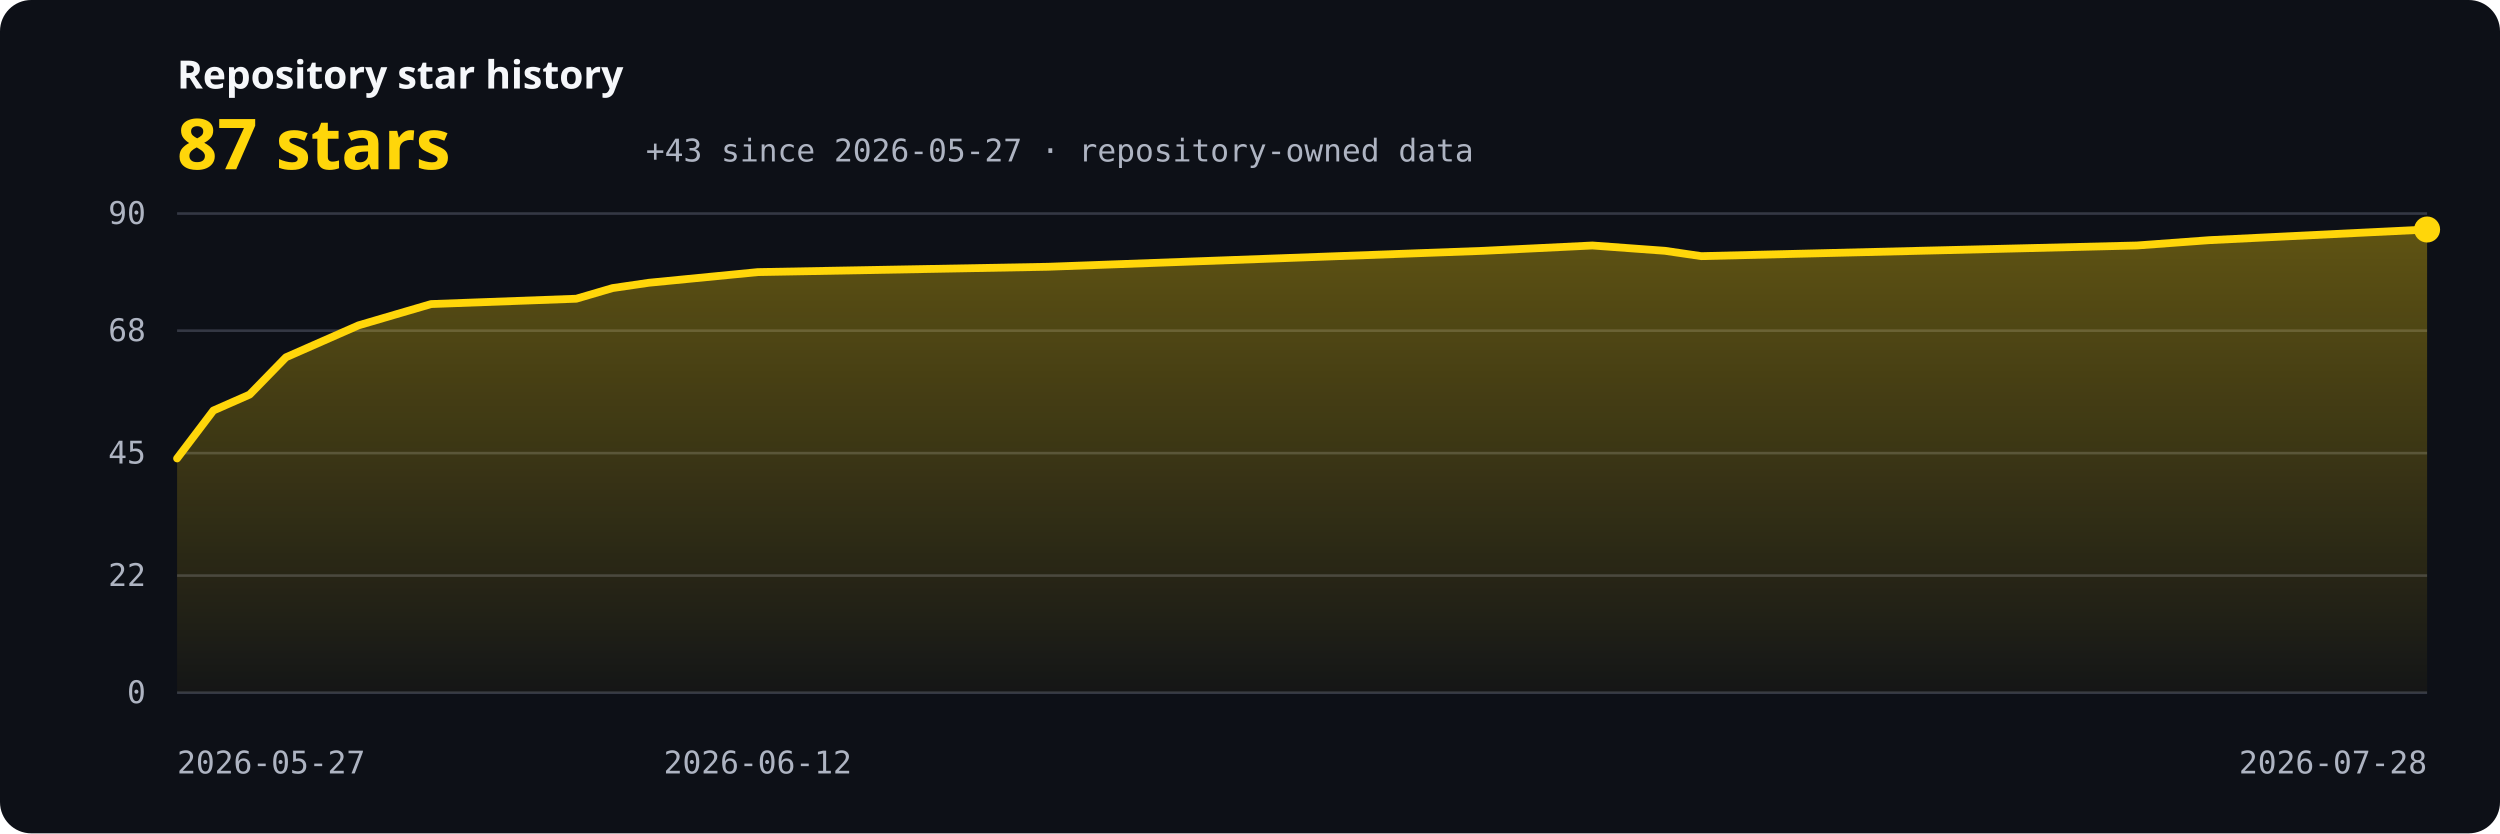
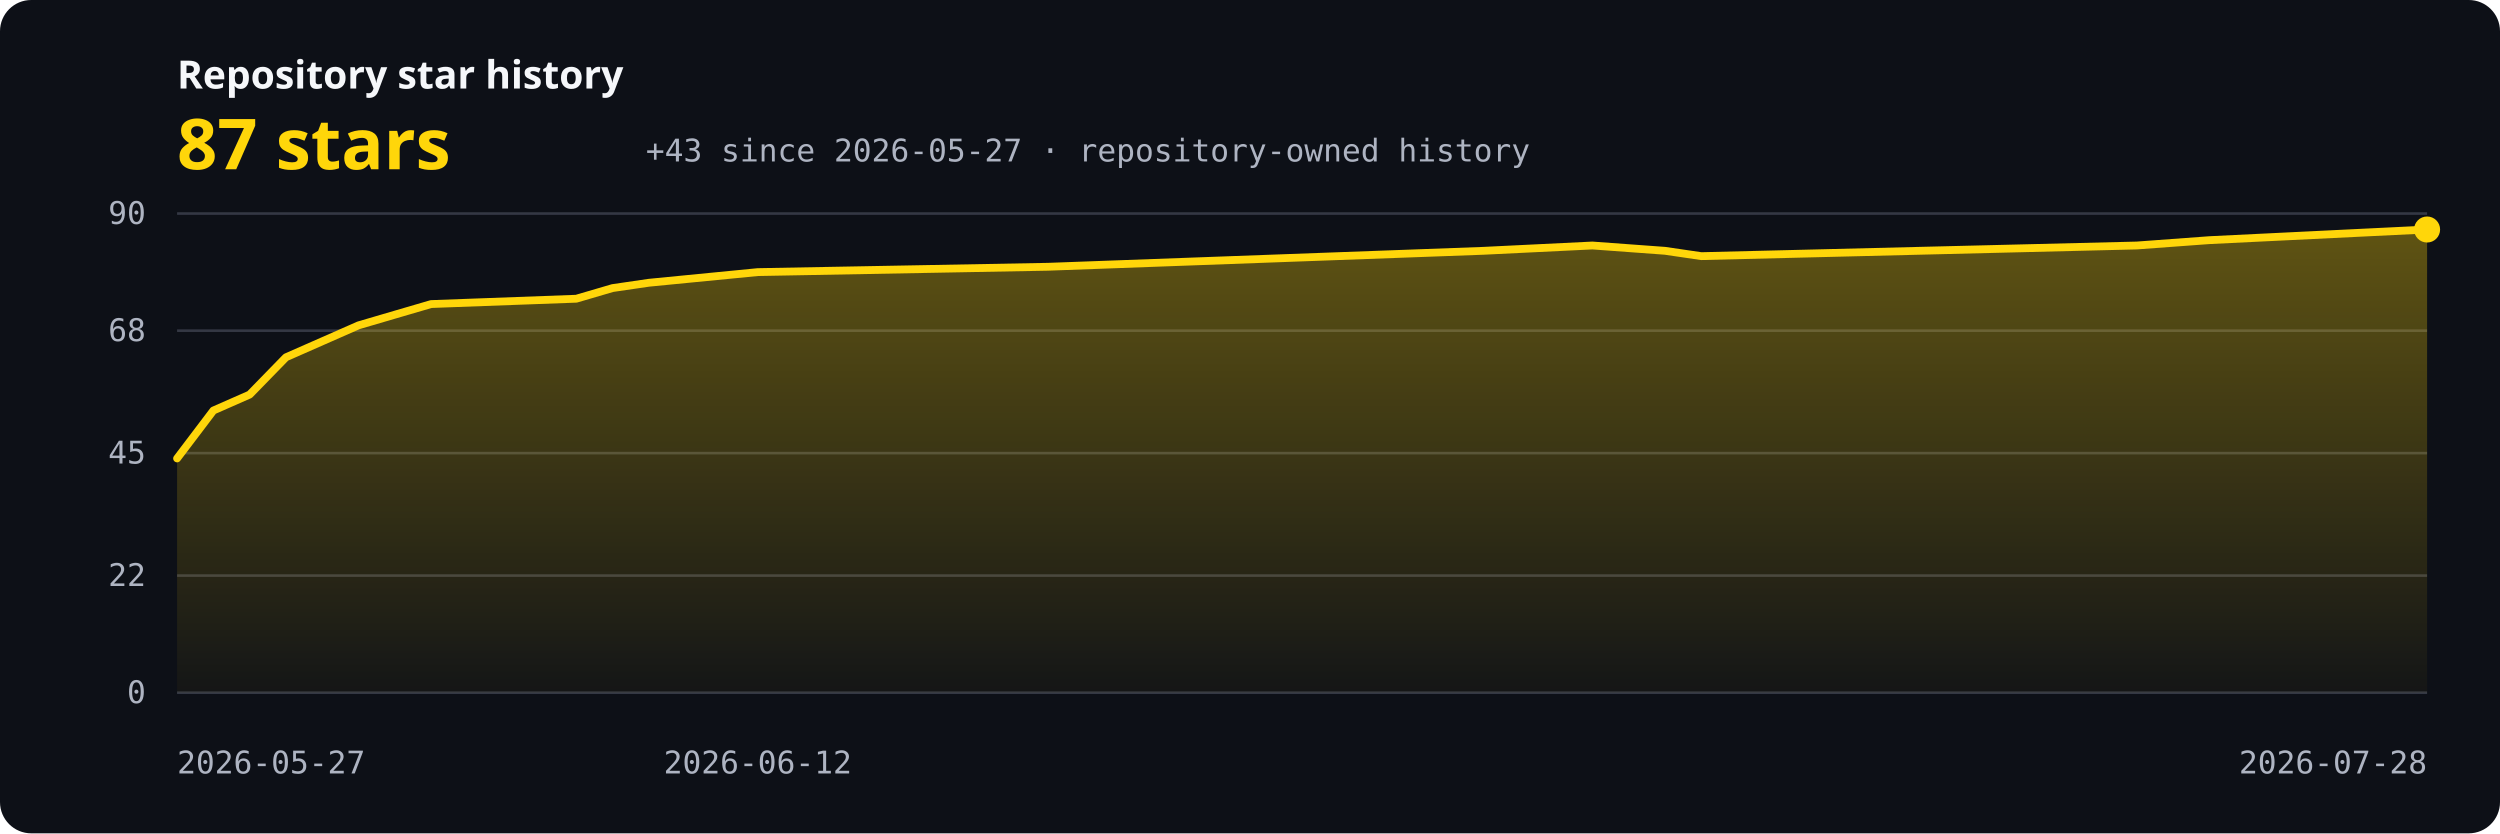
<svg xmlns="http://www.w3.org/2000/svg" width="960" height="320" viewBox="0 0 960 320" role="img" aria-labelledby="title description">
  <defs>
    <linearGradient id="area" x1="0" y1="0" x2="0" y2="1">
      <stop offset="0" stop-color="#ffd60a" stop-opacity="0.34" />
      <stop offset="1" stop-color="#ffd60a" stop-opacity="0.03" />
    </linearGradient>
    <style>.bg{fill:#0d1017}.grid{stroke:#343844;stroke-width:1}.axis{fill:#aeb4c2;font:12px ui-monospace,SFMono-Regular,Consolas,monospace}.label{fill:#f5f7fa;font:600 15px system-ui,sans-serif}.value{fill:#ffd60a;font:700 27px system-ui,sans-serif}.line{fill:none;stroke:#ffd60a;stroke-width:3;stroke-linecap:round;stroke-linejoin:round}</style>
  </defs>
  <rect class="bg" width="960" height="320" rx="12" />
  <text x="68" y="34" class="label">Repository star history</text>
  <text x="68" y="65" class="value">87 stars</text>
-   <text x="248" y="62" class="axis">+43 since 2026-05-27 · repository-owned data</text>
+   <text x="248" y="62" class="axis">+43 since 2026-05-27 · repository-owned history</text>
  <line x1="68" y1="266.00" x2="932" y2="266.00" class="grid" />
  <text x="56" y="270.00" text-anchor="end" class="axis">0</text>
  <line x1="68" y1="221.02" x2="932" y2="221.02" class="grid" />
  <text x="56" y="225.02" text-anchor="end" class="axis">22</text>
  <line x1="68" y1="174.00" x2="932" y2="174.00" class="grid" />
  <text x="56" y="178.00" text-anchor="end" class="axis">45</text>
  <line x1="68" y1="126.98" x2="932" y2="126.98" class="grid" />
  <text x="56" y="130.98" text-anchor="end" class="axis">68</text>
  <line x1="68" y1="82.00" x2="932" y2="82.00" class="grid" />
  <text x="56" y="86.00" text-anchor="end" class="axis">90</text>
  <path d="M 68,266 L 68.00,176.04 L 81.94,157.64 L 95.87,151.51 L 109.81,137.20 L 123.74,131.07 L 137.68,124.93 L 151.61,120.84 L 165.55,116.76 L 221.29,114.71 L 235.23,110.62 L 249.16,108.58 L 290.97,104.49 L 402.45,102.44 L 458.19,100.40 L 569.68,96.31 L 611.48,94.27 L 639.35,96.31 L 653.29,98.36 L 736.90,96.31 L 820.52,94.27 L 848.39,92.22 L 932.00,88.13 L 932,266 Z" fill="url(#area)" />
  <polyline points="68.00,176.04 81.94,157.64 95.87,151.51 109.81,137.20 123.74,131.07 137.68,124.93 151.61,120.84 165.55,116.76 221.29,114.71 235.23,110.62 249.16,108.58 290.97,104.49 402.45,102.44 458.19,100.40 569.68,96.31 611.48,94.27 639.35,96.31 653.29,98.36 736.90,96.31 820.52,94.27 848.39,92.22 932.00,88.13" class="line" />
  <circle cx="932.00" cy="88.13" r="5" fill="#ffd60a" />
  <text x="68.00" y="297" text-anchor="start" class="axis">2026-05-27</text>
  <text x="290.97" y="297" text-anchor="middle" class="axis">2026-06-12</text>
  <text x="932.00" y="297" text-anchor="end" class="axis">2026-07-28</text>
</svg>
